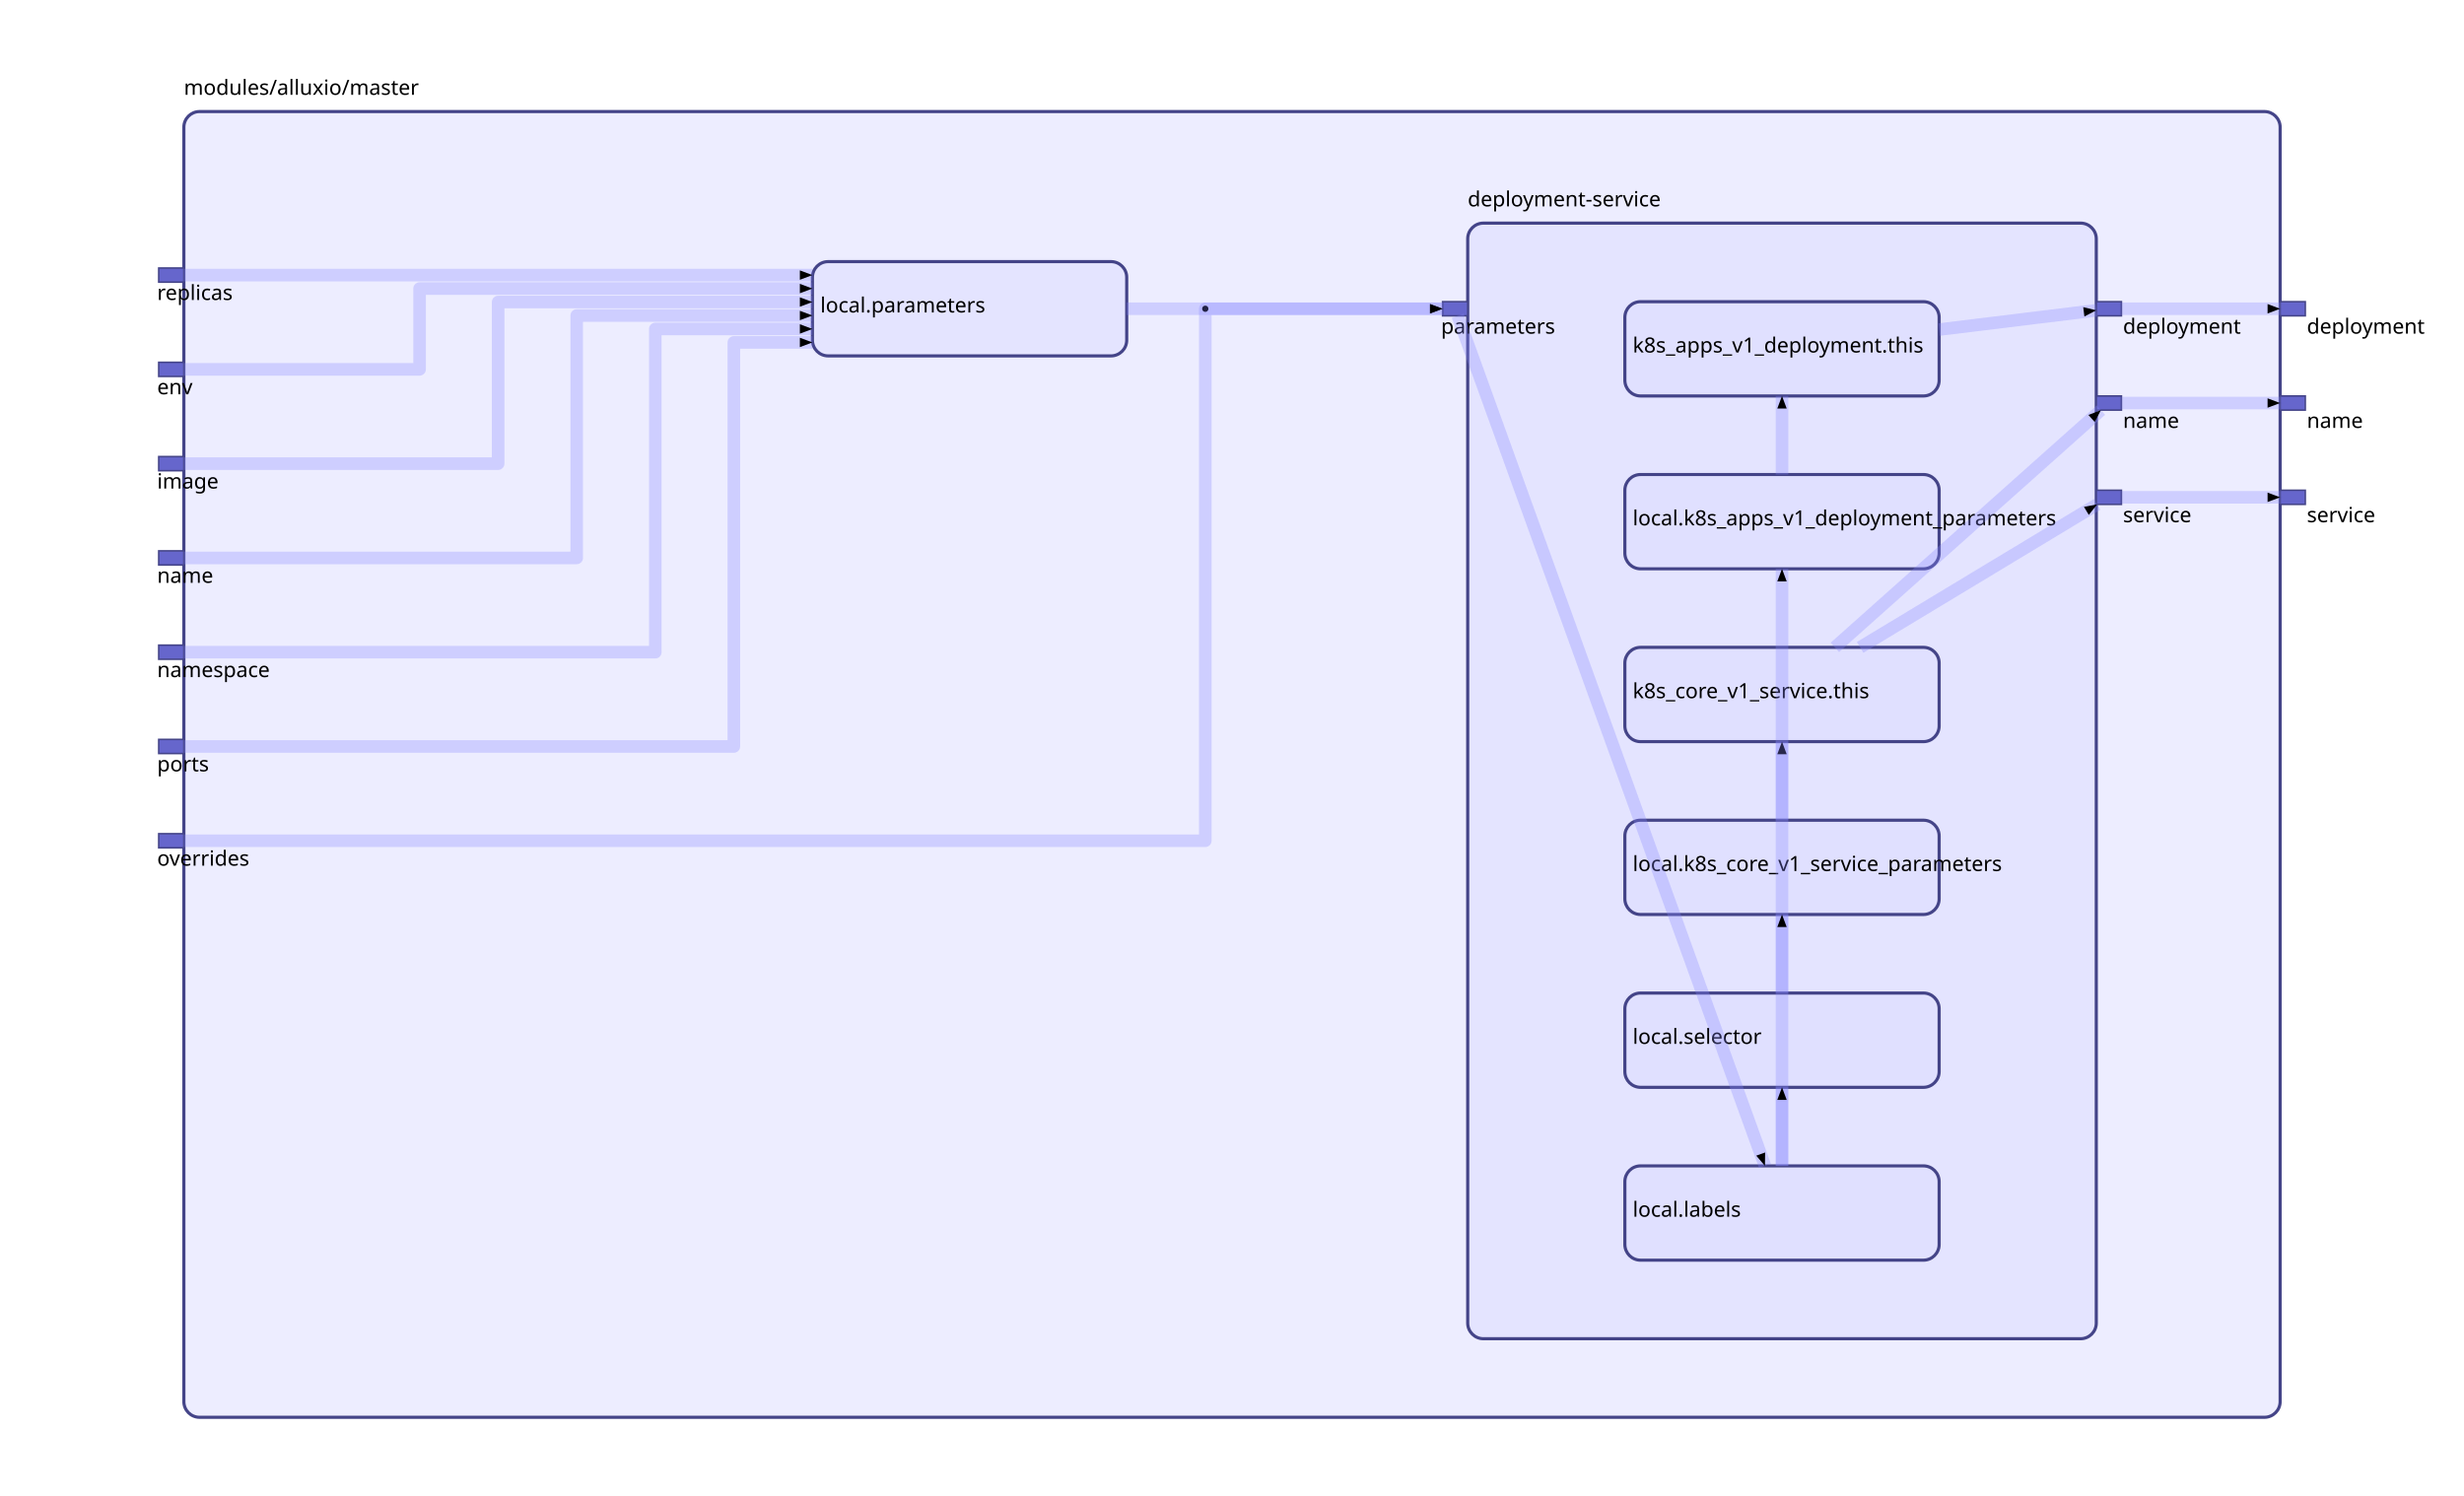
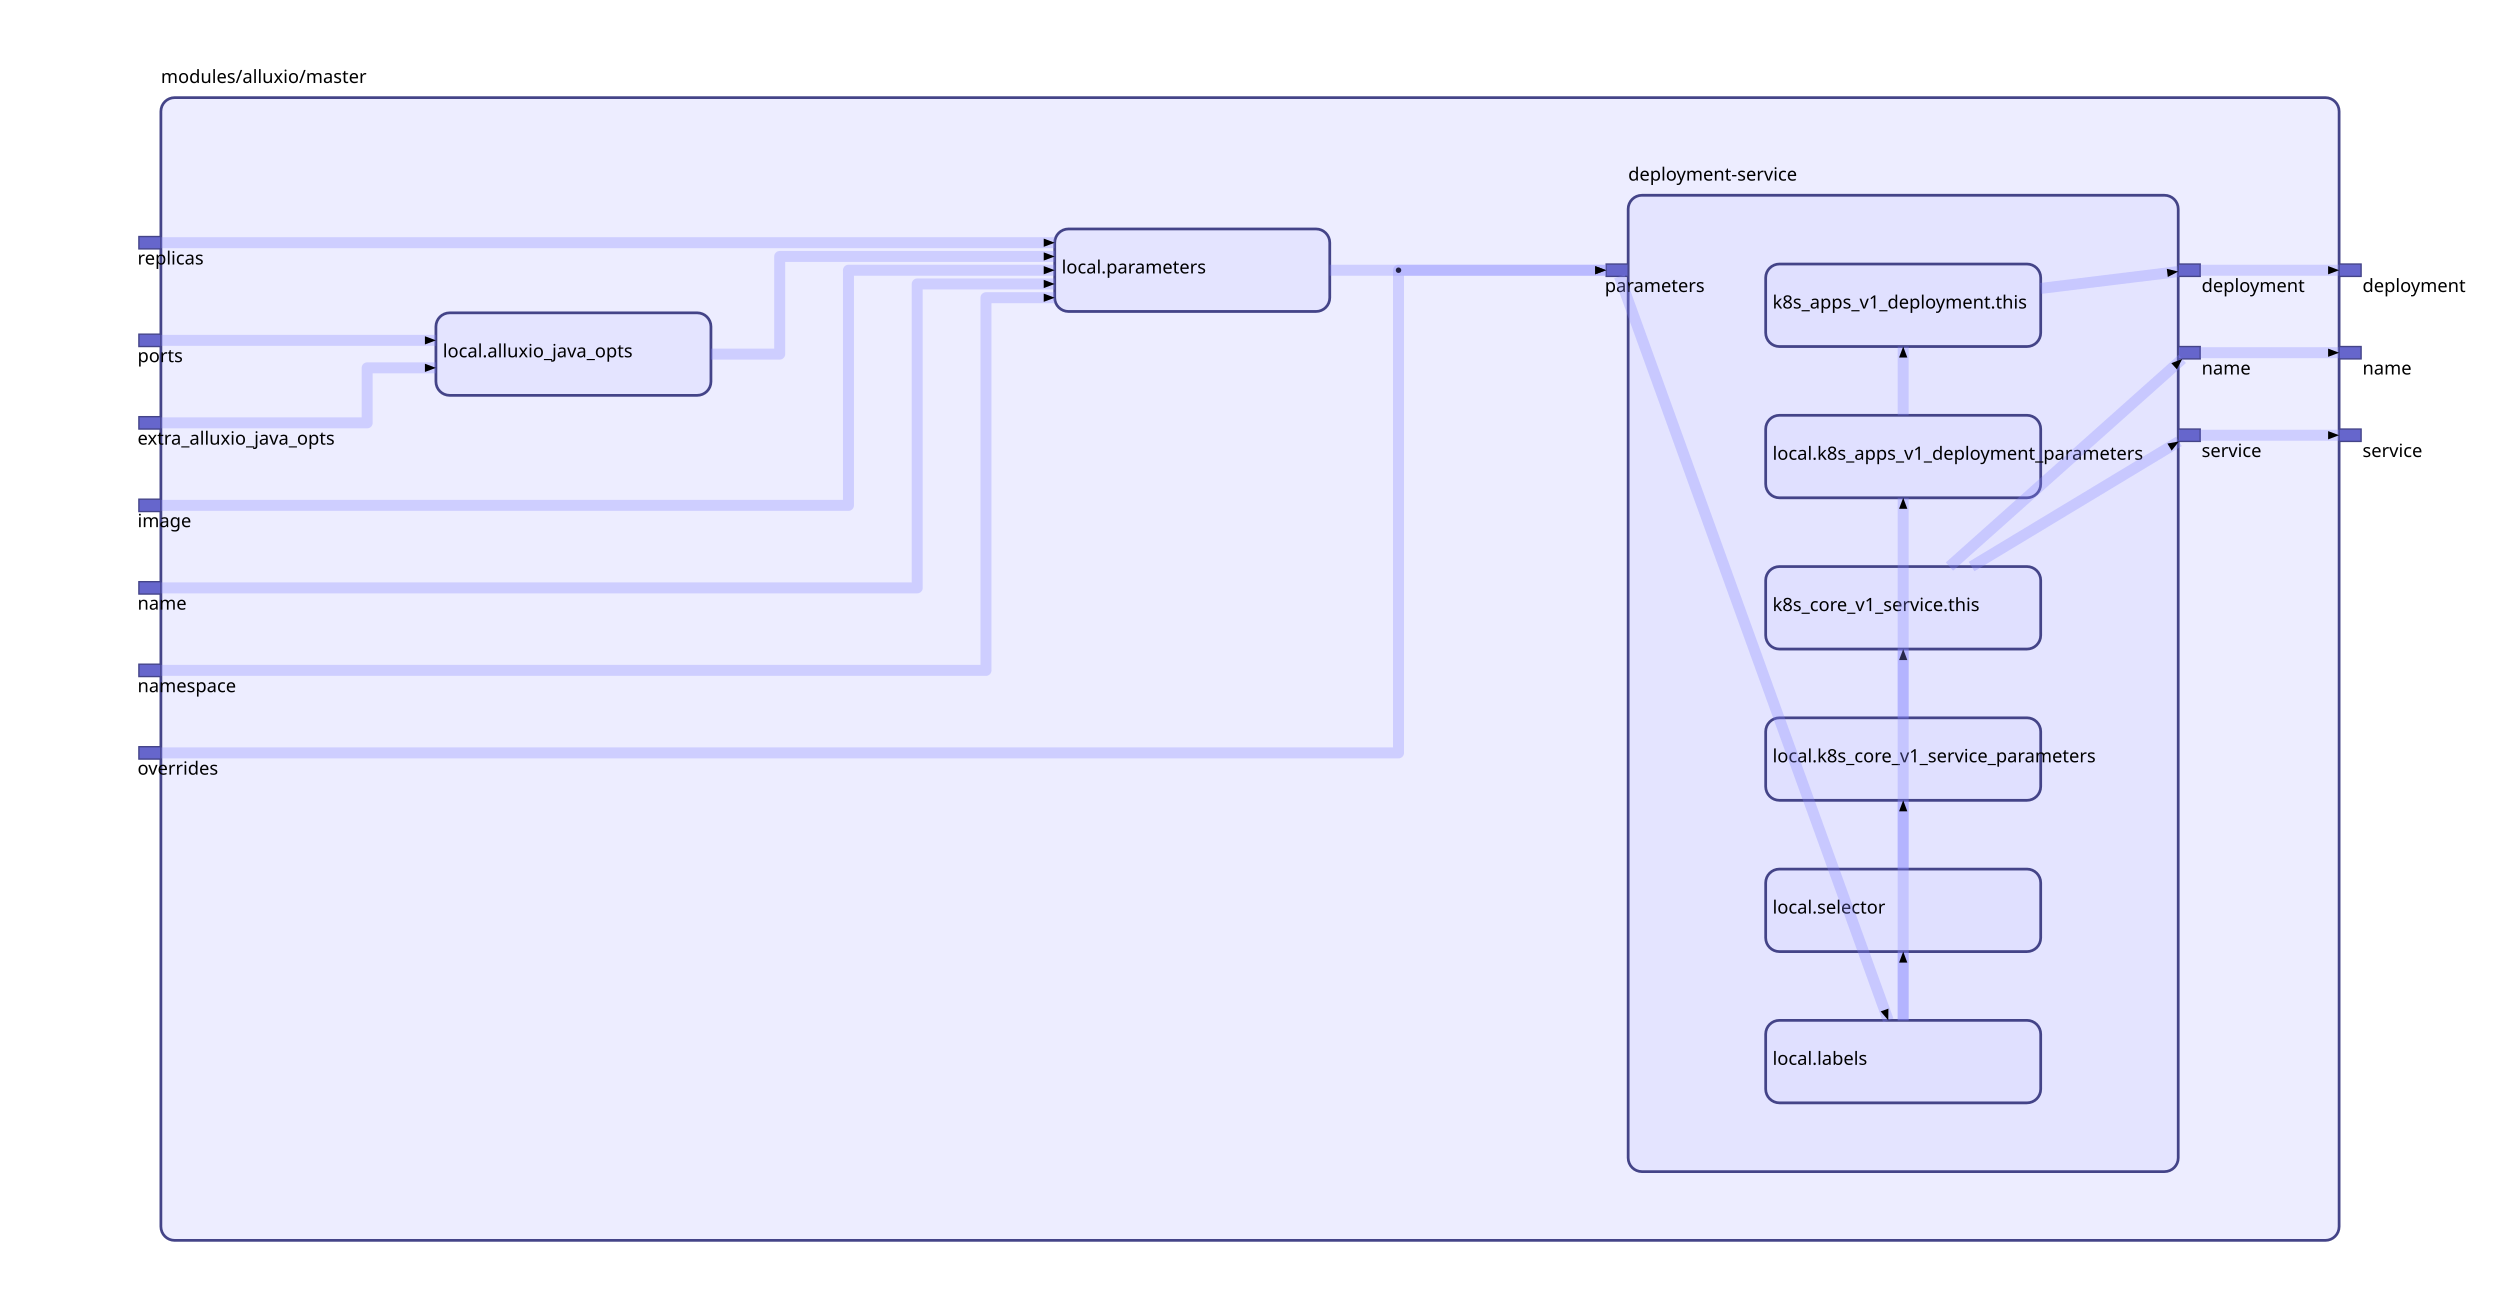
- <svg xmlns="http://www.w3.org/2000/svg" id="sprotty_1" class="sprotty-graph sprotty" tabindex="1002" viewBox="0 0 1568 952">
+ <svg xmlns="http://www.w3.org/2000/svg" id="sprotty_1" class="sprotty-graph sprotty" tabindex="1002" viewBox="0 0 1818 952">
  <style>
.elknode {
    stroke: #448;
    stroke-width: 2;
    fill: #ddf;
    fill-opacity: 0.5;
}

.elkport {
    stroke: #448;
    stroke-width: 1;
    fill: #66c;
}

.elkedge {
    fill: none;
    stroke: #88f;
    stroke-width: 8;
    stroke-opacity: 0.3;
    pointer-events: stroke;
    stroke-linejoin: round;
}

.elkedge:hover {
    stroke: #448;
    stroke-width: 8;
    stroke-opacity: 1;
    stroke-dasharray: 16px;
    stroke-dashoffset: 32px;
    animation: stroke 0.5s linear infinite;
}

@keyframes stroke {
    to {
        stroke-dashoffset: 0;
    }
}

.elkedge.arrow {
    fill: #336;
}

.elklabel {
    stroke-width: 0;
    stroke: #000;
    fill: #000;
    font-family: sans-serif;
    font-size: 10pt;
    dominant-baseline: hanging;
}

.elklabel:hover {
    font-size: 24pt;
}

.elkjunction {
    stroke: none;
    fill: #224;
}

.selected &gt; rect {
    stroke-width: 3;
}

.mouseover {
    stroke: #88f;
}
/*
 * Copyright (C) 2017 TypeFox and others.
 *
 * Licensed under the Apache License, Version 2.0 (the "License"); you may not use this file except in compliance with the License.
 * You may obtain a copy of the License at http://www.apache.org/licenses/LICENSE-2.0
 */

.sprotty {
    padding: 0px;
    font-family: "Helvetica Neue", Helvetica, Arial, sans-serif;
}

.sprotty-hidden {
    display: block;
    position: absolute;
    width: 0px;
    height: 0px;
}

.sprotty-popup {
    font-family: "Helvetica Neue", Helvetica, Arial, sans-serif;
    position: absolute;
    background: white;
    border-radius: 5px;
    border: 1px solid;
    max-width: 400px;
    min-width: 100px;
}

.sprotty-popup &gt; div {
    margin: 10px;
}

.sprotty-popup-closed {
    display: none;
}
</style>
  <g transform="scale(1) translate(0,0)">
    <g id="sprotty_3" transform="translate(117, 71)" opacity="1">
-       <rect class="elknode" x="0" y="0" rx="10" width="1334" height="831" />
-       <g id="sprotty_5" transform="translate(400, 95.5)" opacity="1">
+       <rect class="elknode" x="0" y="0" rx="10" width="1584" height="831" />
+       <g id="sprotty_5" transform="translate(200, 156.5)" opacity="1">
        <rect class="elknode" x="0" y="0" rx="10" width="200" height="60" />
-         <text id="sprotty_6" class="elklabel" transform="translate(5, 22) translate(0, 0)" opacity="1">local.parameters</text>
-       </g>
-       <g id="sprotty_25" transform="translate(817, 71)" opacity="1">
+         <text id="sprotty_6" class="elklabel" transform="translate(5, 22) translate(0, 0)" opacity="1">local.alluxio_java_opts</text>
+       </g>
+       <g id="sprotty_13" transform="translate(650, 95.5)" opacity="1">
+         <rect class="elknode" x="0" y="0" rx="10" width="200" height="60" />
+         <text id="sprotty_14" class="elklabel" transform="translate(5, 22) translate(0, 0)" opacity="1">local.parameters</text>
+       </g>
+       <g id="sprotty_28" transform="translate(1067, 71)" opacity="1">
        <rect class="elknode" x="0" y="0" rx="10" width="400" height="710" />
-         <g id="sprotty_27" transform="translate(100, 50)" opacity="1">
-           <rect class="elknode" x="0" y="0" rx="10" width="200" height="60" />
-           <text id="sprotty_28" class="elklabel" transform="translate(5, 22) translate(0, 0)" opacity="1">k8s_apps_v1_deployment.this</text>
-         </g>
-         <g id="sprotty_29" transform="translate(100, 160)" opacity="1">
-           <rect class="elknode" x="0" y="0" rx="10" width="200" height="60" />
-           <text id="sprotty_30" class="elklabel" transform="translate(5, 22) translate(0, 0)" opacity="1">local.k8s_apps_v1_deployment_parameters</text>
-         </g>
-         <g id="sprotty_32" transform="translate(100, 270)" opacity="1">
-           <rect class="elknode" x="0" y="0" rx="10" width="200" height="60" />
-           <text id="sprotty_33" class="elklabel" transform="translate(5, 22) translate(0, 0)" opacity="1">k8s_core_v1_service.this</text>
-         </g>
-         <g id="sprotty_34" transform="translate(100, 380)" opacity="1">
-           <rect class="elknode" x="0" y="0" rx="10" width="200" height="60" />
-           <text id="sprotty_35" class="elklabel" transform="translate(5, 22) translate(0, 0)" opacity="1">local.k8s_core_v1_service_parameters</text>
-         </g>
-         <g id="sprotty_37" transform="translate(100, 490)" opacity="1">
-           <rect class="elknode" x="0" y="0" rx="10" width="200" height="60" />
-           <text id="sprotty_38" class="elklabel" transform="translate(5, 22) translate(0, 0)" opacity="1">local.selector</text>
-         </g>
-         <g id="sprotty_40" transform="translate(100, 600)" opacity="1">
-           <rect class="elknode" x="0" y="0" rx="10" width="200" height="60" />
-           <text id="sprotty_41" class="elklabel" transform="translate(5, 22) translate(0, 0)" opacity="1">local.labels</text>
-         </g>
-         <g id="sprotty_43" transform="translate(-16, 50)" opacity="1">
-           <rect class="elkport" x="0" y="0" width="16" height="9" />
-           <text id="sprotty_44" class="elklabel" transform="translate(-1, 10) translate(0, 0)" opacity="1">parameters</text>
-         </g>
-         <g id="sprotty_47" transform="translate(400, 50)" opacity="1">
-           <rect class="elkport" x="0" y="0" width="16" height="9" />
-           <text id="sprotty_48" class="elklabel" transform="translate(17, 10) translate(0, 0)" opacity="1">deployment</text>
-         </g>
-         <g id="sprotty_50" transform="translate(400, 110)" opacity="1">
-           <rect class="elkport" x="0" y="0" width="16" height="9" />
-           <text id="sprotty_51" class="elklabel" transform="translate(17, 10) translate(0, 0)" opacity="1">name</text>
-         </g>
-         <g id="sprotty_53" transform="translate(400, 170)" opacity="1">
-           <rect class="elkport" x="0" y="0" width="16" height="9" />
-           <text id="sprotty_54" class="elklabel" transform="translate(17, 10) translate(0, 0)" opacity="1">service</text>
-         </g>
-         <text id="sprotty_26" class="elklabel" transform="translate(0, -21) translate(0, 0)" opacity="1">deployment-service</text>
-       </g>
-       <g id="sprotty_7" transform="translate(-16, 159.5714)" opacity="1">
-         <rect class="elkport" x="0" y="0" width="16" height="9" />
-         <text id="sprotty_8" class="elklabel" transform="translate(-1, 10) translate(0, 0)" opacity="1">env</text>
-       </g>
-       <g id="sprotty_10" transform="translate(-16, 219.5714)" opacity="1">
-         <rect class="elkport" x="0" y="0" width="16" height="9" />
-         <text id="sprotty_11" class="elklabel" transform="translate(-1, 10) translate(0, 0)" opacity="1">image</text>
-       </g>
-       <g id="sprotty_13" transform="translate(-16, 279.5714)" opacity="1">
-         <rect class="elkport" x="0" y="0" width="16" height="9" />
-         <text id="sprotty_14" class="elklabel" transform="translate(-1, 10) translate(0, 0)" opacity="1">name</text>
-       </g>
-       <g id="sprotty_16" transform="translate(-16, 339.5714)" opacity="1">
-         <rect class="elkport" x="0" y="0" width="16" height="9" />
-         <text id="sprotty_17" class="elklabel" transform="translate(-1, 10) translate(0, 0)" opacity="1">namespace</text>
-       </g>
-       <g id="sprotty_19" transform="translate(-16, 399.5714)" opacity="1">
-         <rect class="elkport" x="0" y="0" width="16" height="9" />
-         <text id="sprotty_20" class="elklabel" transform="translate(-1, 10) translate(0, 0)" opacity="1">ports</text>
-       </g>
-       <g id="sprotty_22" transform="translate(-16, 99.57143)" opacity="1">
-         <rect class="elkport" x="0" y="0" width="16" height="9" />
-         <text id="sprotty_23" class="elklabel" transform="translate(-1, 10) translate(0, 0)" opacity="1">replicas</text>
-       </g>
-       <g id="sprotty_57" transform="translate(-16, 459.5714)" opacity="1">
-         <rect class="elkport" x="0" y="0" width="16" height="9" />
-         <text id="sprotty_58" class="elklabel" transform="translate(-1, 10) translate(0, 0)" opacity="1">overrides</text>
-       </g>
-       <g id="sprotty_60" transform="translate(1334, 121)" opacity="1">
-         <rect class="elkport" x="0" y="0" width="16" height="9" />
-         <text id="sprotty_61" class="elklabel" transform="translate(17, 10) translate(0, 0)" opacity="1">deployment</text>
-       </g>
-       <g id="sprotty_63" transform="translate(1334, 181)" opacity="1">
-         <rect class="elkport" x="0" y="0" width="16" height="9" />
-         <text id="sprotty_64" class="elklabel" transform="translate(17, 10) translate(0, 0)" opacity="1">name</text>
-       </g>
-       <g id="sprotty_66" transform="translate(1334, 241)" opacity="1">
-         <rect class="elkport" x="0" y="0" width="16" height="9" />
-         <text id="sprotty_67" class="elklabel" transform="translate(17, 10) translate(0, 0)" opacity="1">service</text>
+         <g id="sprotty_30" transform="translate(100, 50)" opacity="1">
+           <rect class="elknode" x="0" y="0" rx="10" width="200" height="60" />
+           <text id="sprotty_31" class="elklabel" transform="translate(5, 22) translate(0, 0)" opacity="1">k8s_apps_v1_deployment.this</text>
+         </g>
+         <g id="sprotty_32" transform="translate(100, 160)" opacity="1">
+           <rect class="elknode" x="0" y="0" rx="10" width="200" height="60" />
+           <text id="sprotty_33" class="elklabel" transform="translate(5, 22) translate(0, 0)" opacity="1">local.k8s_apps_v1_deployment_parameters</text>
+         </g>
+         <g id="sprotty_35" transform="translate(100, 270)" opacity="1">
+           <rect class="elknode" x="0" y="0" rx="10" width="200" height="60" />
+           <text id="sprotty_36" class="elklabel" transform="translate(5, 22) translate(0, 0)" opacity="1">k8s_core_v1_service.this</text>
+         </g>
+         <g id="sprotty_37" transform="translate(100, 380)" opacity="1">
+           <rect class="elknode" x="0" y="0" rx="10" width="200" height="60" />
+           <text id="sprotty_38" class="elklabel" transform="translate(5, 22) translate(0, 0)" opacity="1">local.k8s_core_v1_service_parameters</text>
+         </g>
+         <g id="sprotty_40" transform="translate(100, 490)" opacity="1">
+           <rect class="elknode" x="0" y="0" rx="10" width="200" height="60" />
+           <text id="sprotty_41" class="elklabel" transform="translate(5, 22) translate(0, 0)" opacity="1">local.selector</text>
+         </g>
+         <g id="sprotty_43" transform="translate(100, 600)" opacity="1">
+           <rect class="elknode" x="0" y="0" rx="10" width="200" height="60" />
+           <text id="sprotty_44" class="elklabel" transform="translate(5, 22) translate(0, 0)" opacity="1">local.labels</text>
+         </g>
+         <g id="sprotty_46" transform="translate(-16, 50)" opacity="1">
+           <rect class="elkport" x="0" y="0" width="16" height="9" />
+           <text id="sprotty_47" class="elklabel" transform="translate(-1, 10) translate(0, 0)" opacity="1">parameters</text>
+         </g>
+         <g id="sprotty_50" transform="translate(400, 50)" opacity="1">
+           <rect class="elkport" x="0" y="0" width="16" height="9" />
+           <text id="sprotty_51" class="elklabel" transform="translate(17, 10) translate(0, 0)" opacity="1">deployment</text>
+         </g>
+         <g id="sprotty_53" transform="translate(400, 110)" opacity="1">
+           <rect class="elkport" x="0" y="0" width="16" height="9" />
+           <text id="sprotty_54" class="elklabel" transform="translate(17, 10) translate(0, 0)" opacity="1">name</text>
+         </g>
+         <g id="sprotty_56" transform="translate(400, 170)" opacity="1">
+           <rect class="elkport" x="0" y="0" width="16" height="9" />
+           <text id="sprotty_57" class="elklabel" transform="translate(17, 10) translate(0, 0)" opacity="1">service</text>
+         </g>
+         <text id="sprotty_29" class="elklabel" transform="translate(0, -21) translate(0, 0)" opacity="1">deployment-service</text>
+       </g>
+       <g id="sprotty_7" transform="translate(-16, 232)" opacity="1">
+         <rect class="elkport" x="0" y="0" width="16" height="9" />
+         <text id="sprotty_8" class="elklabel" transform="translate(-1, 10) translate(0, 0)" opacity="1">extra_alluxio_java_opts</text>
+       </g>
+       <g id="sprotty_10" transform="translate(-16, 172)" opacity="1">
+         <rect class="elkport" x="0" y="0" width="16" height="9" />
+         <text id="sprotty_11" class="elklabel" transform="translate(-1, 10) translate(0, 0)" opacity="1">ports</text>
+       </g>
+       <g id="sprotty_16" transform="translate(-16, 292)" opacity="1">
+         <rect class="elkport" x="0" y="0" width="16" height="9" />
+         <text id="sprotty_17" class="elklabel" transform="translate(-1, 10) translate(0, 0)" opacity="1">image</text>
+       </g>
+       <g id="sprotty_19" transform="translate(-16, 352)" opacity="1">
+         <rect class="elkport" x="0" y="0" width="16" height="9" />
+         <text id="sprotty_20" class="elklabel" transform="translate(-1, 10) translate(0, 0)" opacity="1">name</text>
+       </g>
+       <g id="sprotty_22" transform="translate(-16, 412)" opacity="1">
+         <rect class="elkport" x="0" y="0" width="16" height="9" />
+         <text id="sprotty_23" class="elklabel" transform="translate(-1, 10) translate(0, 0)" opacity="1">namespace</text>
+       </g>
+       <g id="sprotty_25" transform="translate(-16, 101)" opacity="1">
+         <rect class="elkport" x="0" y="0" width="16" height="9" />
+         <text id="sprotty_26" class="elklabel" transform="translate(-1, 10) translate(0, 0)" opacity="1">replicas</text>
+       </g>
+       <g id="sprotty_60" transform="translate(-16, 472)" opacity="1">
+         <rect class="elkport" x="0" y="0" width="16" height="9" />
+         <text id="sprotty_61" class="elklabel" transform="translate(-1, 10) translate(0, 0)" opacity="1">overrides</text>
+       </g>
+       <g id="sprotty_63" transform="translate(1584, 121)" opacity="1">
+         <rect class="elkport" x="0" y="0" width="16" height="9" />
+         <text id="sprotty_64" class="elklabel" transform="translate(17, 10) translate(0, 0)" opacity="1">deployment</text>
+       </g>
+       <g id="sprotty_66" transform="translate(1584, 181)" opacity="1">
+         <rect class="elkport" x="0" y="0" width="16" height="9" />
+         <text id="sprotty_67" class="elklabel" transform="translate(17, 10) translate(0, 0)" opacity="1">name</text>
+       </g>
+       <g id="sprotty_69" transform="translate(1584, 241)" opacity="1">
+         <rect class="elkport" x="0" y="0" width="16" height="9" />
+         <text id="sprotty_70" class="elklabel" transform="translate(17, 10) translate(0, 0)" opacity="1">service</text>
      </g>
      <text id="sprotty_4" class="elklabel" transform="translate(0, -21) translate(0, 0)" opacity="1">modules/alluxio/master</text>
      <g id="sprotty_9" class="sprotty-edge" opacity="1">
-         <path class="elkedge" d="M 0,164.071 L 150,164.071 L 150,112.643 L 400,112.643" />
-         <path class="edge arrow" d="M 0,0 L 8,-3 L 8,3 Z" transform="rotate(180 400 112.6429) translate(400 112.6429)" />
+         <path class="elkedge" d="M 0,236.5 L 150,236.5 L 150,196.5 L 200,196.5" />
+         <path class="edge arrow" d="M 0,0 L 8,-3 L 8,3 Z" transform="rotate(180 200 196.5) translate(200 196.5)" />
      </g>
      <g id="sprotty_12" class="sprotty-edge" opacity="1">
-         <path class="elkedge" d="M 0,224.071 L 200,224.071 L 200,121.214 L 400,121.214" />
-         <path class="edge arrow" d="M 0,0 L 8,-3 L 8,3 Z" transform="rotate(180 400 121.2143) translate(400 121.2143)" />
+         <path class="elkedge" d="M 0,176.5 L 200,176.5" />
+         <path class="edge arrow" d="M 0,0 L 8,-3 L 8,3 Z" transform="rotate(180 200 176.5) translate(200 176.5)" />
      </g>
      <g id="sprotty_15" class="sprotty-edge" opacity="1">
-         <path class="elkedge" d="M 0,284.071 L 250,284.071 L 250,129.786 L 400,129.786" />
-         <path class="edge arrow" d="M 0,0 L 8,-3 L 8,3 Z" transform="rotate(180 400 129.7857) translate(400 129.7857)" />
+         <path class="elkedge" d="M 400,186.5 L 450,186.5 L 450,115.5 L 650,115.5" />
+         <path class="edge arrow" d="M 0,0 L 8,-3 L 8,3 Z" transform="rotate(180 650 115.5) translate(650 115.5)" />
      </g>
      <g id="sprotty_18" class="sprotty-edge" opacity="1">
-         <path class="elkedge" d="M 0,344.071 L 300,344.071 L 300,138.357 L 400,138.357" />
-         <path class="edge arrow" d="M 0,0 L 8,-3 L 8,3 Z" transform="rotate(180 400 138.3571) translate(400 138.3571)" />
+         <path class="elkedge" d="M 0,296.5 L 500,296.5 L 500,125.5 L 650,125.5" />
+         <path class="edge arrow" d="M 0,0 L 8,-3 L 8,3 Z" transform="rotate(180 650 125.5) translate(650 125.5)" />
      </g>
      <g id="sprotty_21" class="sprotty-edge" opacity="1">
-         <path class="elkedge" d="M 0,404.071 L 350,404.071 L 350,146.929 L 400,146.929" />
-         <path class="edge arrow" d="M 0,0 L 8,-3 L 8,3 Z" transform="rotate(180 400 146.9286) translate(400 146.9286)" />
+         <path class="elkedge" d="M 0,356.5 L 550,356.5 L 550,135.5 L 650,135.5" />
+         <path class="edge arrow" d="M 0,0 L 8,-3 L 8,3 Z" transform="rotate(180 650 135.5) translate(650 135.5)" />
      </g>
      <g id="sprotty_24" class="sprotty-edge" opacity="1">
-         <path class="elkedge" d="M 0,104.071 L 400,104.071" />
-         <path class="edge arrow" d="M 0,0 L 8,-3 L 8,3 Z" transform="rotate(180 400 104.0714) translate(400 104.0714)" />
-       </g>
-       <g id="sprotty_31" class="sprotty-edge" opacity="1">
-         <path class="elkedge" d="M 1017,231 L 1017,181" />
-         <path class="edge arrow" d="M 0,0 L 8,-3 L 8,3 Z" transform="rotate(90 1017 181) translate(1017 181)" />
-       </g>
-       <g id="sprotty_36" class="sprotty-edge" opacity="1">
-         <path class="elkedge" d="M 1017,451 L 1017,401" />
-         <path class="edge arrow" d="M 0,0 L 8,-3 L 8,3 Z" transform="rotate(90 1017 401) translate(1017 401)" />
+         <path class="elkedge" d="M 0,416.5 L 600,416.5 L 600,145.5 L 650,145.5" />
+         <path class="edge arrow" d="M 0,0 L 8,-3 L 8,3 Z" transform="rotate(180 650 145.5) translate(650 145.5)" />
+       </g>
+       <g id="sprotty_27" class="sprotty-edge" opacity="1">
+         <path class="elkedge" d="M 0,105.5 L 650,105.5" />
+         <path class="edge arrow" d="M 0,0 L 8,-3 L 8,3 Z" transform="rotate(180 650 105.5) translate(650 105.5)" />
+       </g>
+       <g id="sprotty_34" class="sprotty-edge" opacity="1">
+         <path class="elkedge" d="M 1267,231 L 1267,181" />
+         <path class="edge arrow" d="M 0,0 L 8,-3 L 8,3 Z" transform="rotate(90 1267 181) translate(1267 181)" />
      </g>
      <g id="sprotty_39" class="sprotty-edge" opacity="1">
-         <path class="elkedge" d="M 1017,561 L 1017,291" />
-         <path class="edge arrow" d="M 0,0 L 8,-3 L 8,3 Z" transform="rotate(90 1017 291) translate(1017 291)" />
+         <path class="elkedge" d="M 1267,451 L 1267,401" />
+         <path class="edge arrow" d="M 0,0 L 8,-3 L 8,3 Z" transform="rotate(90 1267 401) translate(1267 401)" />
      </g>
      <g id="sprotty_42" class="sprotty-edge" opacity="1">
-         <path class="elkedge" d="M 1017,671 L 1017,511" />
-         <path class="edge arrow" d="M 0,0 L 8,-3 L 8,3 Z" transform="rotate(90 1017 511) translate(1017 511)" />
+         <path class="elkedge" d="M 1267,561 L 1267,291" />
+         <path class="edge arrow" d="M 0,0 L 8,-3 L 8,3 Z" transform="rotate(90 1267 291) translate(1267 291)" />
      </g>
      <g id="sprotty_45" class="sprotty-edge" opacity="1">
-         <path class="elkedge" d="M 810.626,130 L 1006.157,671" />
-         <path class="edge arrow" d="M 0,0 L 8,-3 L 8,3 Z" transform="rotate(-109.8711 1006.157 671) translate(1006.157 671)" />
-       </g>
-       <g id="sprotty_46" class="sprotty-edge" opacity="1">
-         <path class="elkedge" d="M 1017,671 L 1017,621" />
-         <path class="edge arrow" d="M 0,0 L 8,-3 L 8,3 Z" transform="rotate(90 1017 621) translate(1017 621)" />
+         <path class="elkedge" d="M 1267,671 L 1267,511" />
+         <path class="edge arrow" d="M 0,0 L 8,-3 L 8,3 Z" transform="rotate(90 1267 511) translate(1267 511)" />
+       </g>
+       <g id="sprotty_48" class="sprotty-edge" opacity="1">
+         <path class="elkedge" d="M 1060.626,130 L 1256.157,671" />
+         <path class="edge arrow" d="M 0,0 L 8,-3 L 8,3 Z" transform="rotate(-109.8711 1256.157 671) translate(1256.157 671)" />
      </g>
      <g id="sprotty_49" class="sprotty-edge" opacity="1">
-         <path class="elkedge" d="M 1117,138.74 L 1217,126.481" />
-         <path class="edge arrow" d="M 0,0 L 8,-3 L 8,3 Z" transform="rotate(173.0106 1217 126.4808) translate(1217 126.4808)" />
+         <path class="elkedge" d="M 1267,671 L 1267,621" />
+         <path class="edge arrow" d="M 0,0 L 8,-3 L 8,3 Z" transform="rotate(90 1267 621) translate(1267 621)" />
      </g>
      <g id="sprotty_52" class="sprotty-edge" opacity="1">
-         <path class="elkedge" d="M 1050.639,341 L 1219.954,190" />
-         <path class="edge arrow" d="M 0,0 L 8,-3 L 8,3 Z" transform="rotate(138.2726 1219.954 190) translate(1219.954 190)" />
+         <path class="elkedge" d="M 1367,138.74 L 1467,126.481" />
+         <path class="edge arrow" d="M 0,0 L 8,-3 L 8,3 Z" transform="rotate(173.0106 1467 126.4808) translate(1467 126.4808)" />
      </g>
      <g id="sprotty_55" class="sprotty-edge" opacity="1">
-         <path class="elkedge" d="M 1066.721,341 L 1217.542,250" />
-         <path class="edge arrow" d="M 0,0 L 8,-3 L 8,3 Z" transform="rotate(148.8947 1217.542 250) translate(1217.542 250)" />
-       </g>
-       <g id="sprotty_56" class="sprotty-edge" opacity="1">
-         <path class="elkedge" d="M 600,125.5 L 801,125.5" />
-         <path class="edge arrow" d="M 0,0 L 8,-3 L 8,3 Z" transform="rotate(180 801 125.5) translate(801 125.5)" />
+         <path class="elkedge" d="M 1300.639,341 L 1469.954,190" />
+         <path class="edge arrow" d="M 0,0 L 8,-3 L 8,3 Z" transform="rotate(138.2726 1469.954 190) translate(1469.954 190)" />
+       </g>
+       <g id="sprotty_58" class="sprotty-edge" opacity="1">
+         <path class="elkedge" d="M 1316.721,341 L 1467.542,250" />
+         <path class="edge arrow" d="M 0,0 L 8,-3 L 8,3 Z" transform="rotate(148.8947 1467.542 250) translate(1467.542 250)" />
      </g>
      <g id="sprotty_59" class="sprotty-edge" opacity="1">
-         <path class="elkedge" d="M 0,464.071 L 650,464.071 L 650,125.5 L 801,125.5" />
-         <path class="edge arrow" d="M 0,0 L 8,-3 L 8,3 Z" transform="rotate(180 801 125.5) translate(801 125.5)" />
-         <g id="sprotty_59_j0" transform="translate(650, 125.5)" opacity="1">
+         <path class="elkedge" d="M 850,125.5 L 1051,125.5" />
+         <path class="edge arrow" d="M 0,0 L 8,-3 L 8,3 Z" transform="rotate(180 1051 125.5) translate(1051 125.5)" />
+       </g>
+       <g id="sprotty_62" class="sprotty-edge" opacity="1">
+         <path class="elkedge" d="M 0,476.5 L 900,476.5 L 900,125.5 L 1051,125.5" />
+         <path class="edge arrow" d="M 0,0 L 8,-3 L 8,3 Z" transform="rotate(180 1051 125.5) translate(1051 125.5)" />
+         <g id="sprotty_62_j0" transform="translate(900, 125.5)" opacity="1">
          <circle class="elkjunction" r="2" />
        </g>
      </g>
-       <g id="sprotty_62" class="sprotty-edge" opacity="1">
-         <path class="elkedge" d="M 1233,125.5 L 1334,125.5" />
-         <path class="edge arrow" d="M 0,0 L 8,-3 L 8,3 Z" transform="rotate(180 1334 125.5) translate(1334 125.5)" />
-       </g>
      <g id="sprotty_65" class="sprotty-edge" opacity="1">
-         <path class="elkedge" d="M 1233,185.5 L 1334,185.5" />
-         <path class="edge arrow" d="M 0,0 L 8,-3 L 8,3 Z" transform="rotate(180 1334 185.5) translate(1334 185.5)" />
+         <path class="elkedge" d="M 1483,125.5 L 1584,125.5" />
+         <path class="edge arrow" d="M 0,0 L 8,-3 L 8,3 Z" transform="rotate(180 1584 125.5) translate(1584 125.5)" />
      </g>
      <g id="sprotty_68" class="sprotty-edge" opacity="1">
-         <path class="elkedge" d="M 1233,245.5 L 1334,245.5" />
-         <path class="edge arrow" d="M 0,0 L 8,-3 L 8,3 Z" transform="rotate(180 1334 245.5) translate(1334 245.5)" />
+         <path class="elkedge" d="M 1483,185.5 L 1584,185.5" />
+         <path class="edge arrow" d="M 0,0 L 8,-3 L 8,3 Z" transform="rotate(180 1584 185.5) translate(1584 185.5)" />
+       </g>
+       <g id="sprotty_71" class="sprotty-edge" opacity="1">
+         <path class="elkedge" d="M 1483,245.5 L 1584,245.5" />
+         <path class="edge arrow" d="M 0,0 L 8,-3 L 8,3 Z" transform="rotate(180 1584 245.5) translate(1584 245.5)" />
      </g>
    </g>
  </g>
</svg>
